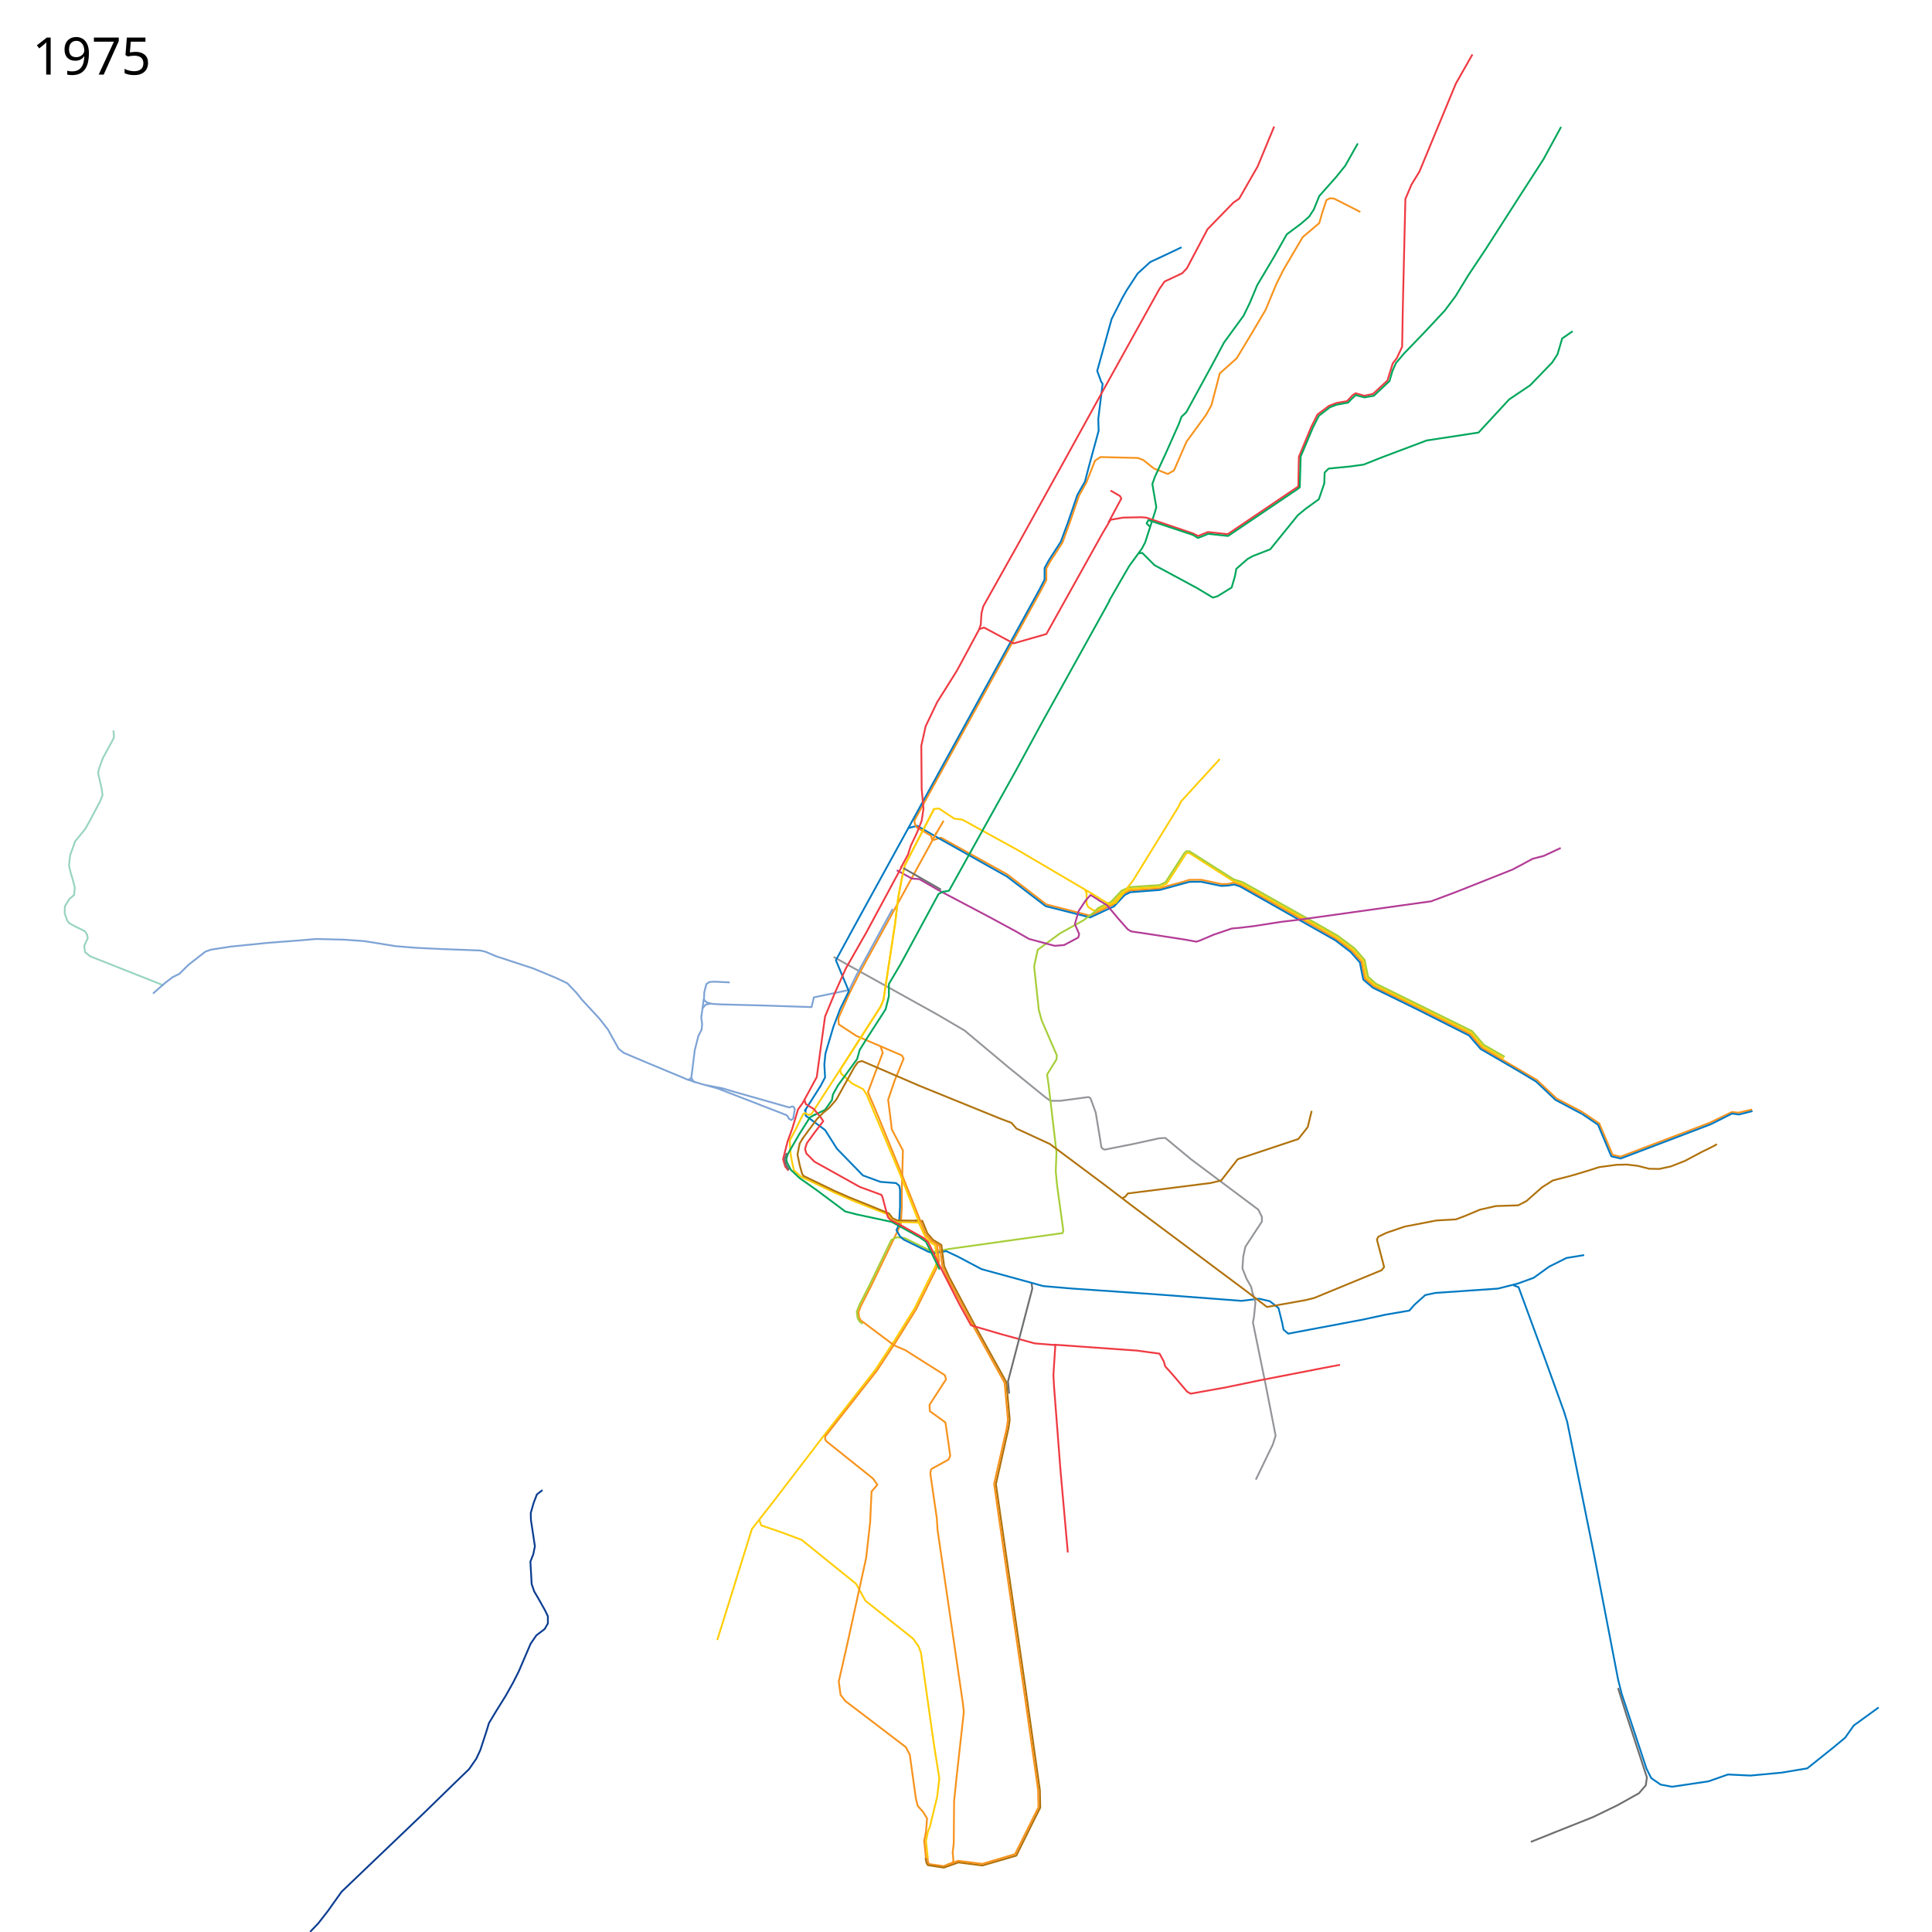
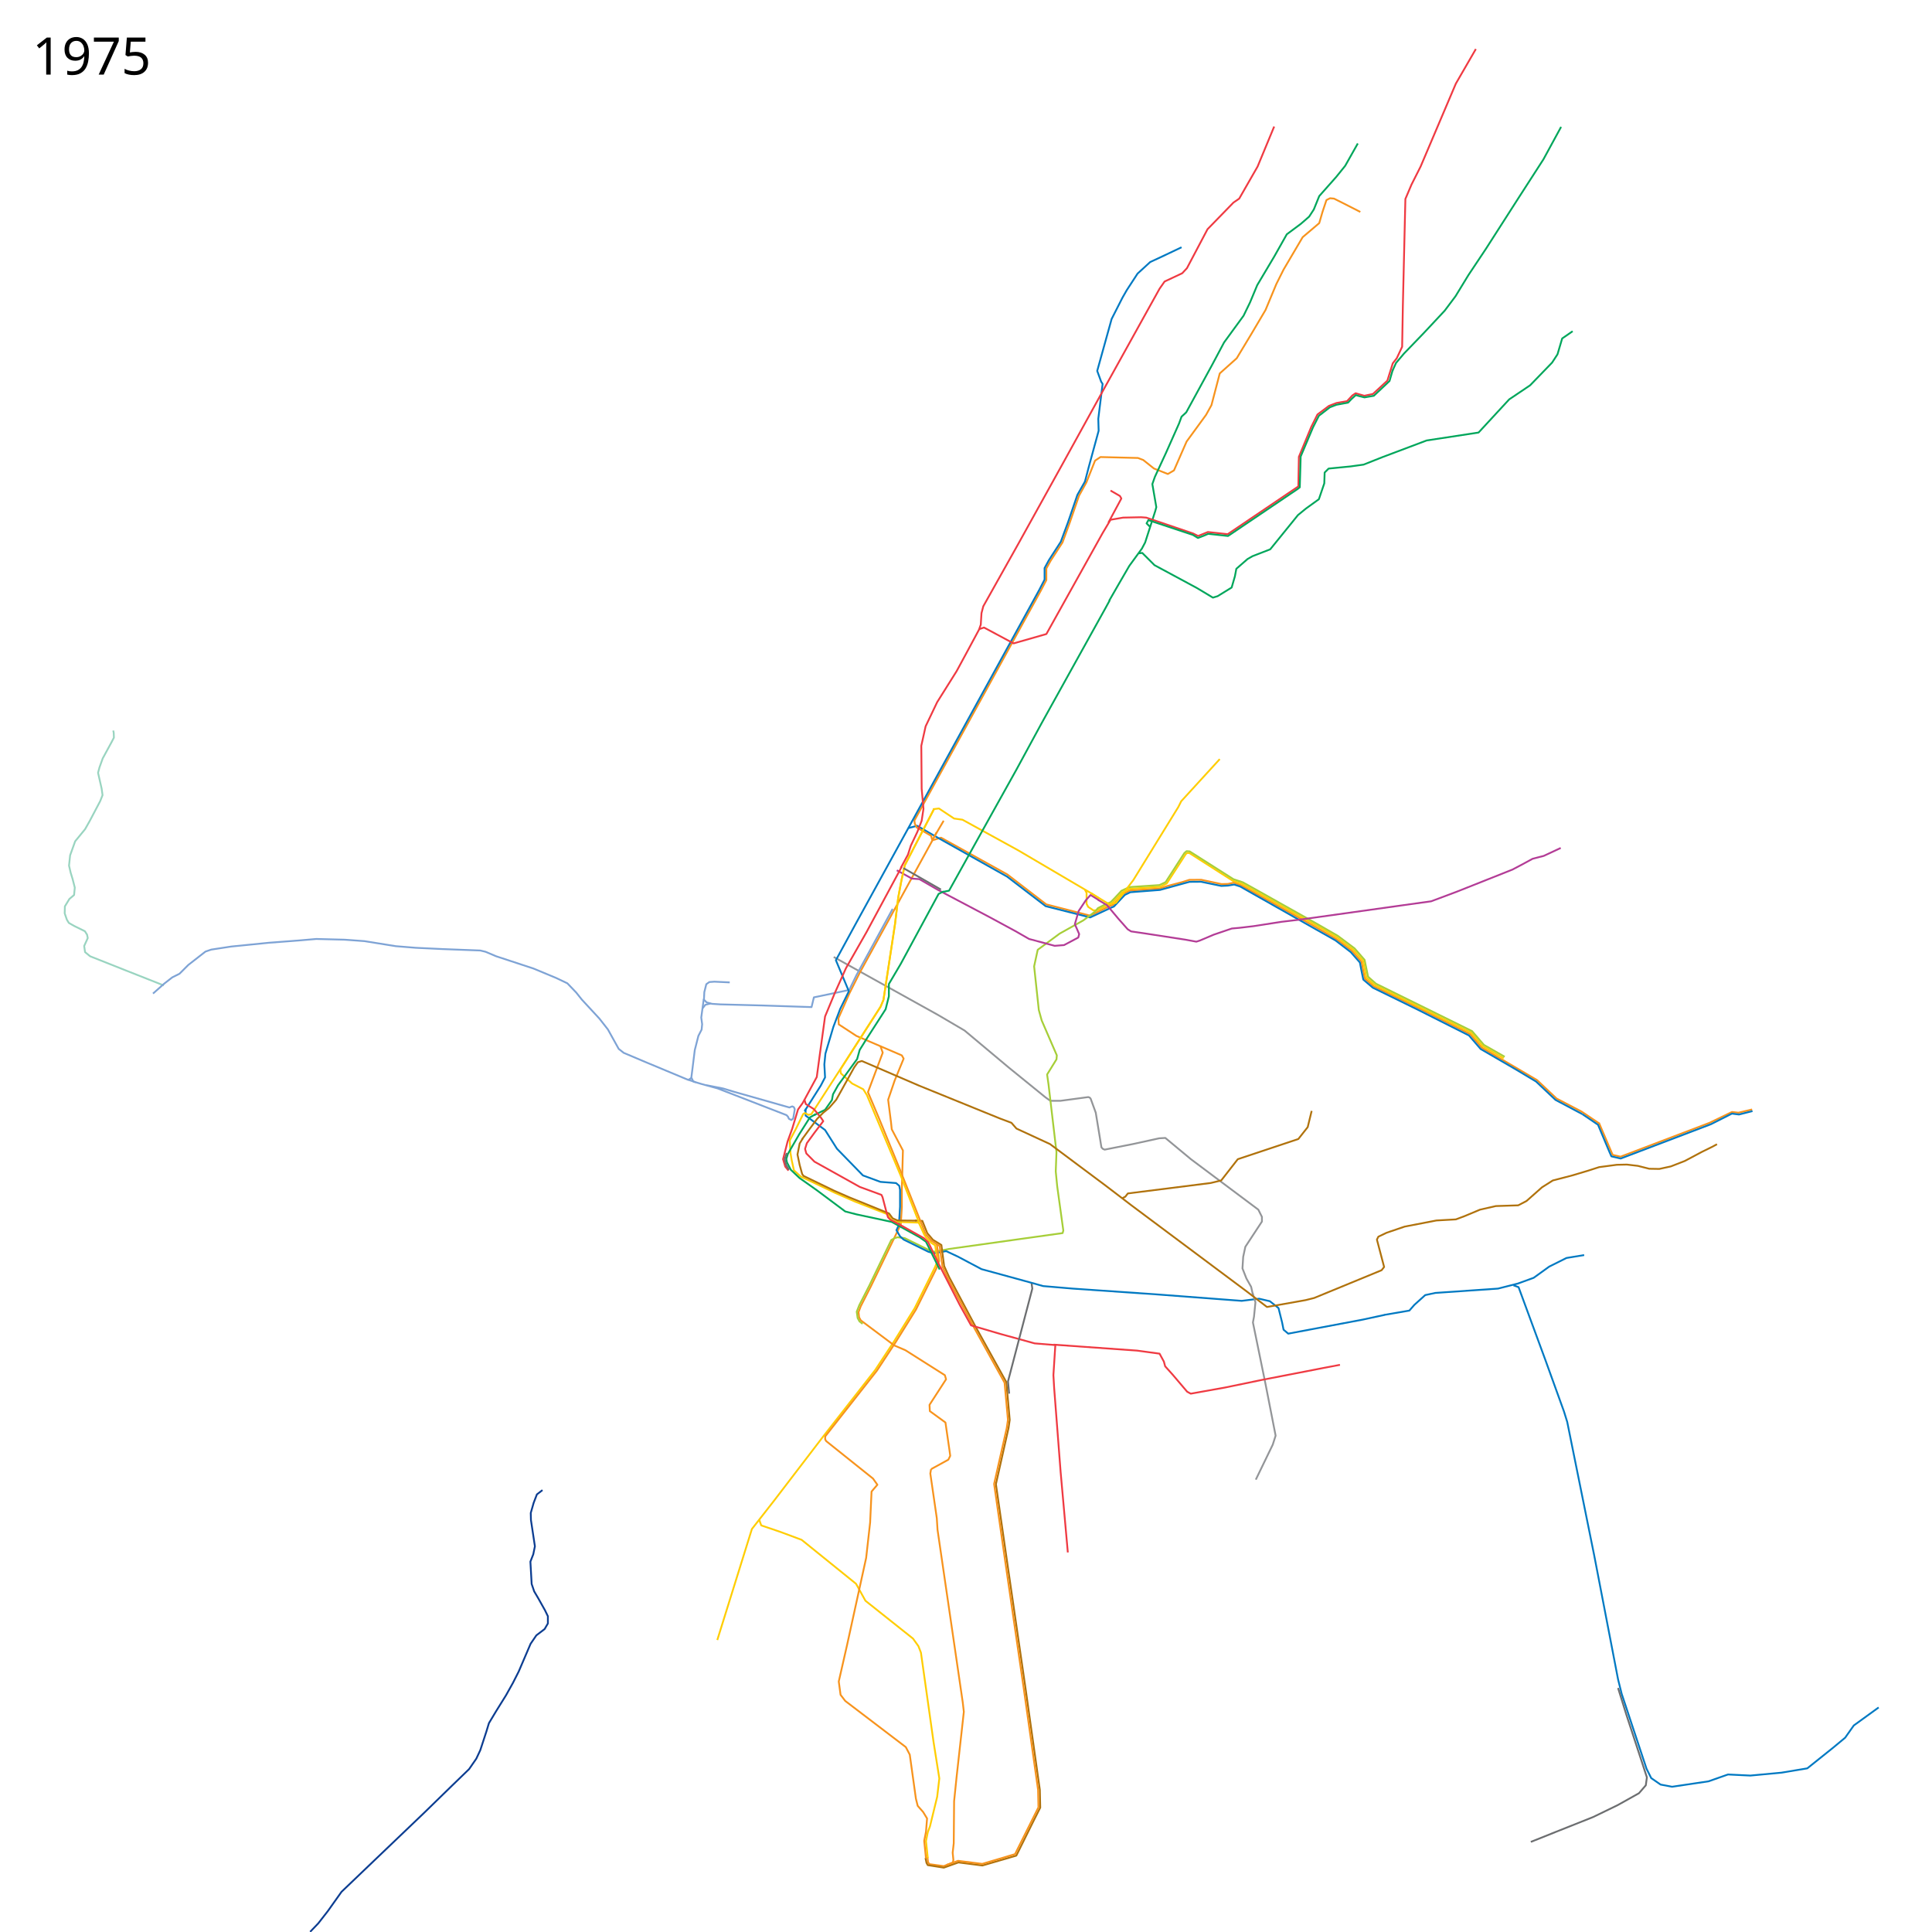
<svg xmlns="http://www.w3.org/2000/svg" width="5360" height="5360" viewBox="0 16 5360 5360">
  <path d="M2587.576 2346.983l23.187-7 184.017 102.084 35.508 27.288 72.356 55.644 121.403 31.266 56.885-27.621 6.695-2.043 29.661-31.686 18.03-8.54L3217 2481l23-7.25 39.75-10.5 19.75-6.25 33-.25 56.5 12 17.75-.5 16.75-3.5 19.5 7 203 113.75 60.75 35.25 44 33 26.5 30.25 9.25 46.749 24.75 21.5 116.25 56.5L4079 2885l32 37.5 153.25 90 54.25 51.25L4388 3100l48.75 32.75" fill="none" stroke="#f7931d" stroke-width="5" stroke-linejoin="round" />
  <path d="M2519.5 2313.5l25-6.5 53.5 31 196 110 107 82 123.537 31.265L3083 2534l7.365-3.034 30.228-32.204 15.318-7.448L3218 2485l82-22.5 32-.25 56.14 11.59 18.36-.84 17.5-3 16.75 5.5L3705 2625l42.5 32.5 25.25 28.75 4.75 24.5 4.75 23 26.5 22.5L3930 2815.5l145.5 73.25 32.25 37.5 96.5 56 57.25 34.25 54 51 74.5 39.5" fill="none" stroke="#0079c2" stroke-width="5" stroke-linejoin="round" />
  <path d="M3421.5 2460.5l-121.695-77.789-5.805-.439-3.928 2.792L3237 2467l-18 9-51.5 3.5-32.864 2.288-20.822 9.78-28.95 30.728-8.466 4.305" fill="none" stroke="#ffcd02" stroke-width="5" stroke-linejoin="round" />
  <path d="M3420 2459.5l24.743 7.836L3668.25 2592.5l41.25 24.25 45.25 34 27 31 9 46.5 23.25 20.25 267.5 132.25 32.5 38 57.75 33.25M3010 2484.5l4.5 8.5v30.5l4.5 8.5 15 10 10.534-.975 27.966-13.525 6-2" fill="none" stroke="#ffcd02" stroke-width="5" stroke-linejoin="round" />
  <path d="M3037.839 2545.847l7.97-10.292L3066.5 2525l14.746-5.976 11.229-11.482 18.77-20.228 22.204-10.28 83.051-5.534 17.178-8.068 51.88-80.482 6.29-5.56 8.669.635 121.525 77.187 25.687 8.466 27.008 14.932 181.051 101.619 55.83 32.135 46.467 34.806 27.712 31.83 9.678 46.771 21.822 19.28 167.212 82.466 99.449 49.119 32.94 38.28 57.602 32.855" fill="none" stroke="#a6ce38" stroke-width="5" stroke-linejoin="round" />
  <path d="M4436 3131l38 89 22 5 247-94 62-30 18 2 38-9" fill="none" stroke="#f7931d" stroke-width="5" stroke-linejoin="round" />
  <path d="M2601 3515l-8 18.5-55.5 112-57.5 92.5-52 79-144 184-137 179-61 78-96 308" fill="none" stroke="#ffcd02" stroke-width="5" stroke-linejoin="round" />
  <path d="M2313 2671l288 160 75 44 123 103 101 82 14 10h28l77.31-10.37 4.187 1.635 2.436 3.05L3040 3103l11 67 4.713 29.066 3.804 4.159 5.113 2.267L3143 3190l73-16 17-1 71 59 187 140 10 20v13l-46 70-6 28-2 32 11 28 13 23 5 22" fill="none" stroke="#939598" stroke-width="5" stroke-linejoin="round" />
  <path d="M3774 604l-53-27-20-10-11-1-10 5-11 33-9 31-46 39-53 90-20 40-30 72-39 66-41 68-47 42-23 88-15 27-54 74-35 80-17 10-38.633-15.206-29.63-23.62-14.753-5.631L3053 1284l-15 10-24 60.375-20.445 36.88-25.624 74.47-20.306 55.4-32.99 50.854-11.76 21.271v32.125l-15.467 29.55-350.605 637.509 1.197 8.691 5.375 10.625 39.855 23.049 3.452 13.062L2385 2715l-28 56-31 70 1 17 49 32 77 33 49 21 5 9-25 61-18 53 8 63 2 19 31 58.813-3.016 109.286.016 48.002-2.939 47.944-40.06 82.955-43 89-28 55-6.172 16.282 1.537 14.111L2388 3679l92.945 69.652L2512 3762l109.4 69.27 3.254 11.372-45.873 70.864.877 17.404L2623 3962.5l11.5 79.25 1.75 13.25-5.266 10.634-42.052 23.107L2583 4092M2598.542 2324.95l-20.644 39.152" fill="none" stroke="#f7931d" stroke-width="5" stroke-linejoin="round" />
  <path d="M2591 2261l-81 156-9 41-9 48-9 74-32 210-8 19-45 70-68 106" fill="none" stroke="#ffcd02" stroke-width="5" stroke-linejoin="round" />
  <path d="M4390 3107l43.419 29.444 31.694 75.443 5.387 12.202 25.873 6.035L4746.5 3135l58.5-29.5 19.5 2.5 37.5-9.5" fill="none" stroke="#0079c2" stroke-width="5" stroke-linejoin="round" />
  <path d="M2588 2261l17-2 41.923 27.876 23.299 3.271 154.81 85.075L3027 2494l21.5 14" fill="none" stroke="#ffcd02" stroke-width="5" stroke-linejoin="round" />
  <path d="M2476.5 2537.5l-100.5 184-20 41-98 20.5-6.5 27-136.5-4.5-116-3-23.5-1.5-15-4-7.5-7.5 1-21 5.5-22 8.5-6 14-1 42.5 2" fill="none" stroke="#7ea3d5" stroke-width="5" stroke-linejoin="round" />
  <path d="M3278 702l-42 20-45 21-35 32-30 46-12 21-30 59-40 144 11 30 4 6-12 97 1 33-27 99-11 42-21 37-26 76-20 54-33 51-12 22v32l-15 29-509 926-55 101 36 86-24 49-19 50-22 74-3 30 2 36-12 23-45 71" fill="none" stroke="#0079c2" stroke-width="5" stroke-linejoin="round" />
  <path d="M1952.5 2787.5l-7 51.5 2.5 18.5-1.5 15-9 17.5-10 39.5-6.5 52.5-3 23.5 5.463 11.013L1945 3023l45.873 12.612 191.239 74.149 4.082 4.507 2.508 5.642 6.895 3.448 5.015-4.388 4.388-25.702-2.507-5.641-4.388-2.194-4.388 1.567-3.448 1.567L2036.687 3045l-30.09-9.09-47.642-9.403" fill="none" stroke="#7ea3d5" stroke-width="5" stroke-linejoin="round" />
  <path d="M2583 4092l-2 12 18 124 2 32 70 479 3 26-20 180-7 68-1 117-3 26 2 20-1.375 7.25-25.375 10-39.875-5.5-3.75-5.75-1.625-14" fill="none" stroke="#f7931d" stroke-width="5" stroke-linejoin="round" />
  <path d="M2393.12 3688.706l-8.584-6.646-5.171-9.332-2.517-17.65 7.08-18.076 27.456-53.708 61.367-127.17 8.941-4.889 8.207-2.64L2510 3451l67.5 33.25 13.492 4.348L2623 3483l10-2 315-44 2-7-17-123-4-41 2-54L2909 3025l-4-28 26-42 1-11-42-97-8-29-13-121 10-46 61-45 65.881-36.797 32.314-24.423" fill="none" stroke="#a6ce38" stroke-width="5" stroke-linejoin="round" />
  <path d="M2235 3092v19l54 40 33 52 72 74 48.702 17.897 43.243 3.332 8.96 7.646L2497 3317v47l-3 50-7 15 10 17 10 9 69 34 16 4 33-6 32 15 66 35 139 38 32 9 82 7 232 16 237 18 48-6 30 7 24 19 10 40 4 20 13 11 207-39 60-13" fill="none" stroke="#0079c2" stroke-width="5" stroke-linejoin="round" />
  <path d="M2591 2339l27-46" fill="none" stroke="#f7931d" stroke-width="5" stroke-linejoin="round" />
  <path d="M3840 3664l70-12 14-16 30-27 28-6 174-12 55-14 44-16 43-31 48-24 49-8M4199 3582l14 5 74 201 52 144 9 29 75 371 66 343 10 40 69 208 13 26 26 18 32 6 101-15 54-19 62 3 86-8 72-12 70-56 35-29 24-34 69-50" fill="none" stroke="#0079c2" stroke-width="5" stroke-linejoin="round" />
  <path d="M2538.237 3402.309l20.638.755 13.591 33.977 15.856 18.625 23.407 14.345 7.624 58.251 13.949 30.85 75.208 141.116 83.49 150.39 9.292 104.663-3.323 22.719-34.97 155.585 30.614 212.19L2844.585 4696l40.293 285.64 1.094 49.36-18.685 37.06-45.315 91.293-2.481 4.812-93.992 27.335-66.5-8.5-40.5 14.5-44.5-7-3.5-6-3-14" fill="none" stroke="#b0720c" stroke-width="5" stroke-linejoin="round" />
  <path d="M2442.5 2918l6.5 18.5-41 109.5 30 71 58 142 72 181" fill="none" stroke="#f7931d" stroke-width="5" stroke-linejoin="round" />
  <path d="M2488 2430.5l42 23 20.5 1.5 52 30 24.5 13 118.5 62.5 72 39 37.5 21.5 71 19 26-2 39.5-21 2.5-9.5-12-27.5 10.5-36.5 20-30 13-14.5 25 15.5" fill="none" stroke="#b33c96" stroke-width="5" stroke-linejoin="round" />
  <path d="M2591 2261l-81 156-9 41-9 48-9 74-32 210-8 19-45 70-68 106" fill="none" stroke="#ffcd02" stroke-width="5" stroke-linejoin="round" />
  <path d="M2331 2983l-80 124-8 2-10.239-5.06-4.51 2.812L2208 3148l-17 32 2 34.5 3.5 20.5 6.127 27.776 18.94 17.343L2318 3326l55 24 90 35 11 16 14 5 62 2" fill="none" stroke="#ffcd02" stroke-width="5" stroke-linejoin="round" />
  <path d="M2331 2982l2 12 31 28 31 16 10 16 94 224 52 133M2106 4231c1 4 6 17 6 17l53 18 59 22 151 122 26 47 132 105 15 21 7 18 35 248 16 101-6 51-20 82-6 16-5 25 5 47" fill="none" stroke="#ffcd02" stroke-width="5" stroke-linejoin="round" />
  <path d="M3475 3603l8 26-4 40-3 16 35 171 28 143-8 25-47 97" fill="none" stroke="#939598" stroke-width="5" stroke-linejoin="round" />
  <path d="M3639 3098l-11 45-26 33-168 56-46 59-29 7-230 29-7 9-8 4" fill="none" stroke="#b0720c" stroke-width="5" stroke-linejoin="round" />
  <path d="M2618 2489l-14 7-105 194-33 56v34l-9 36-54 84-18 29-7 25-53 73-14 25-3 16-19 27-31 15" fill="none" stroke="#00a65b" stroke-width="5" stroke-linejoin="round" />
  <path d="M2549 3408l15 33 5.4 8.4 14.6 15 10.42 6.538L2601 3515" fill="none" stroke="#ffcd02" stroke-width="5" stroke-linejoin="round" />
  <path d="M2599.028 3467.397l.816 5.581 5.532 41.771-7.545 20.479-56.705 114.021-57.05 91.565-51.337 77.965-143.35 182.328-.148 8.019 2.76 4.873 130 104 12.135 17.17-16.136 18.83-4 86-11 98-53 242-23 101 5 37 13 17 168 128 11 21 17 122 5 20 15 17 11 18-3 37-5 25 4.979 48.56" fill="none" stroke="#f7931d" stroke-width="5" stroke-linejoin="round" />
  <path d="M2263 3107l-16 9-29.5 46.5-31.5 54.5-4.572 14.478 1.897 9.398 10.631 20.472 24.083 22.77L2266 3318l79 59 31 8 98 21 78 43 17 12 38 77M2618 2490l15-3 119-214 68-122 70-129 177-319 12-22M3077 1683l27-47 29-50 35-48 9-17 28-87 3-11-11-64 7-20 31-67 36-81 7-19 13-12 72-132 33-62 54-74 18-37 20-48 47-79 35-62 39-29 23-20 13-20 15-37 47-53 25-31 35-62M3863 1045l10-22 22-26 55-57 58-62 30-40 36-59 48-72 91-142 69-107 49-90M3160 1551l9-1 34 34 117 63 45 27 13-4 39-24 9-31 4-21 31-27 14-8 49-19 77-95 22-18 36-26 15-44 1-30 11-11 61-6 36-5 53-21 122-46 144-22 85-92 58-39 61-63 15-23 13-44 29-20" fill="none" stroke="#00a65b" stroke-width="5" stroke-linejoin="round" />
  <path d="M2499 2424l20-37 8-25 18-38 12-31 5-33-5-56-1-119 12-54 32-67 54-86 26-48 36-67 5-14 2-32 5-19 97-173 123-222 102-185 127-229 20-36 20-36 14-20 49-23 13-14 57-108 72-74 16-11 51-89 46-111" fill="none" stroke="#ef3a42" stroke-width="5" stroke-linejoin="round" />
-   <path d="M2718 1761l12-4 82 44 91-26 156-280 22-37 35-6 50-1 14 1 130 44 14 7 27-11 55 6 196-132.5 1.5-82 34.5-83.5 17-34 32-24 21-8 29-5 15-16 9-6 24 7 24-5 40-37 15-48 11-14 15-32 2-114 7-296 17-40 22-36 101-244 46-81" fill="none" stroke="#ef3a42" stroke-width="5" stroke-linejoin="round" />
+   <path d="M2718 1761l12-4 82 44 91-26 156-280 22-37 35-6 50-1 14 1 130 44 14 7 27-11 55 6 196-132.5 1.5-82 34.5-83.5 17-34 32-24 21-8 29-5 15-16 9-6 24 7 24-5 40-37 15-48 11-14 15-32 2-114 7-296 17-40 25.25-50L4039 248l55.5-96" fill="none" stroke="#ef3a42" stroke-width="5" stroke-linejoin="round" />
  <path d="M3081 1377l26 15 4 7-36 67M2502 2420l-98 182-57 100-31 69-27 65-16 116-7 52-39 72-13 18-16 53-13 36-12.5 49 6 20.5 9 11" fill="none" stroke="#ef3a42" stroke-width="5" stroke-linejoin="round" />
  <path d="M2227 3174.5l-8.5 14-6 30.5 6 29 7.057 25.34 3.7 5.013 84.626 40.908 41.617 18.239 111 45 10 13.5 13.5 6 53 .5" fill="none" stroke="#b0720c" stroke-width="5" stroke-linejoin="round" />
  <path d="M2231.5 3066l4 13 22.5 14 20.5 25 5.5 8.5-24 31.5-21.5 29.5-5 16 3.5 12.5 22.55 22.802L2385.5 3309l60 22 3 6.5 11 42 4 13.5 6.5 7 36 19 57 32 12 11 35.5 73" fill="none" stroke="#ef3a42" stroke-width="5" stroke-linejoin="round" />
  <path d="M2568 3440l17.048 18.898 21.96 13.95 7.492 56.652 14.5 32 76 142.5 82 148 9.348 102.969L2793 3978l-35 155 31 216 52 357 39 276 1 48-65 130-91 27-67-8.5-32 11.5" fill="none" stroke="#f7931d" stroke-width="5" stroke-linejoin="round" />
  <path d="M2609 3531.5l53.5 104.5 31.5 57 82 24 94.5 26 55.5 4.5" fill="none" stroke="#ef3a42" stroke-width="5" stroke-linejoin="round" />
  <path d="M2923 3746.5l231.5 16.5 62.5 8.5 12 22 3.5 13 21.5 24 39.5 46.5 10 5.5 95-17 101.5-21 170-33 47.5-9" fill="none" stroke="#ef3a42" stroke-width="5" stroke-linejoin="round" />
  <path d="M2928 3745.5l-5.5 85.5 2 35 18 233.5 20 223.5" fill="none" stroke="#ef3a42" stroke-width="5" stroke-linejoin="round" />
  <path d="M2610.5 2484l-104-59.5M2862 3577l2 14-67.5 257.5 3.262 33.895M4489 4699l23 74 43 131 14 43-3 22-19 22-59 33-68 33-103 41-70 28" fill="none" stroke="#6c6e70" stroke-width="5" stroke-linejoin="round" />
  <path d="M2225 3177l19-26 23-31 17-17 16-13 20-23 50-90 10-14 11-3.5 159 68.5 224 91 32 12 14 16 93 43 154 115 72 55 320 239 56 43 107-19 24-6 187-77 7-9-20-76 4-8 23-11 50-17 88-17 54-3 24-9 43-18 44-10 62-2 23-12 43-38 30-19 31-8 22.992-6.03L4407 3263.5l29.5-9.5 49-6.5 28.005-.59 30.495 3.59 31.5 8 28 .5 32-7 38.5-15 48-25.5 27.5-13.5 14-7.5" fill="none" stroke="#b0720c" stroke-width="5" stroke-linejoin="round" />
  <path d="M3046.5 2512.5l24.5 14.5 31 37 26.5 30 9.5 6 37.5 5.5L3289 2623l30 5.5 9.5-3 39-16.5 50-17 22-2 38-4.5 77-12 50.5-6 286.5-40 79-11 72-27 153.5-61 27.5-14.5 28.5-15.5 31-8 47-22" fill="none" stroke="#b33c96" stroke-width="5" stroke-linejoin="round" />
  <path d="M2189 3261.5l-7.5-12.5-2.458-8.528-2.069-8.867 5.75-16.928" fill="none" stroke="#6c6e70" stroke-width="5" stroke-linejoin="round" />
  <path d="M3190 1477l-9-9 5-9 123.5 41 14 8.5 15.5-6 13-5.5 55 6 57-38.5 135.5-91.5 6.5-5 2.5-85.5 34.21-80.906L3659 1169.5l30.5-23.5 18-7 32.5-6 9-9.5 12.5-11.5 8 2.5 16 4 26-4.5 43.5-41 9-31" fill="none" stroke="#00a65b" stroke-width="5" stroke-linejoin="round" />
  <text x="89.453" y="222.961" style="-inkscape-font-specification:Sans" font-size="144px" font-weight="400" font-family="Sans">
    <tspan x="89.453" y="222.961">1975</tspan>
  </text>
  <path d="M3027 2494l49 30 20-3 48-63 125-203 8-16 107-117" fill="none" stroke="#ffcd02" stroke-width="5" stroke-linejoin="round" />
  <text x="89.453" y="5273.961" style="-inkscape-font-specification:Sans" font-size="144px" font-weight="400" font-family="Sans" />
  <path d="M454.5 2750L347 2707.5l-97-38.5-14-11.5-2.5-17 10-22-2-9.5-6-9.5L206 2585l-15-8.5-5.5-9-6-17.5.5-19.5 12.5-20.5 13-11 1-10 1-10.5-6-23.5-5.5-18-4.5-19.5 3-28.5 14-39 27.5-33.5 13-23 29-55 6.5-16.5-2.5-18-10-44 4-15 9-25 24.5-45 6.5-12.5-.5-13.5-1.31-6.29" fill="none" stroke="#99d4c0" stroke-width="5" stroke-linejoin="round" />
  <path d="M1971.5 2800l-14.5 3.5-7.5 9.5M1906 3010.5l24 8M1918 3006.5l-8.251 5.602-61.767-25.757M1847.982 2986.345L1792 2963l-61.5-26-14-11-17.5-31.5-12.5-22.5-23.5-30-49-53-15.5-19.5-24.5-25.5-31.5-15-62.5-26-103.5-34-29.5-12.5-14.5-3.5-105.5-4-73.5-3.5-55.5-4.5-87-14-55-4-78.5-2-46 4-85.5 6.5-104.5 10.5-55.5 8.5-16 5.5-47.5 37-24.5 24.5-20 10-22.5 17.5-31 27.5" fill="none" stroke="#7ea3d5" stroke-width="5" stroke-linejoin="round" />
  <path d="M1505 4150l-15.5 12-9 23.5-8 28 .5 19.5 11 73-4.5 22-8 20.5 3.5 62 7 20.5 11.5 19.5 18.5 33 8 16.5v20l-9 15.5-23 17.5-16 23.5-33 77-16 31.5-19 34-28 45-19.5 32.5-7 23-17 52-11 23.5-20 29-47 45.5-78.5 76.5-136 130-92.5 88.5-38 53.5-26.5 34-22.5 23.5" fill="none" stroke="#0c3d91" stroke-width="5" stroke-linejoin="round" />
</svg>
